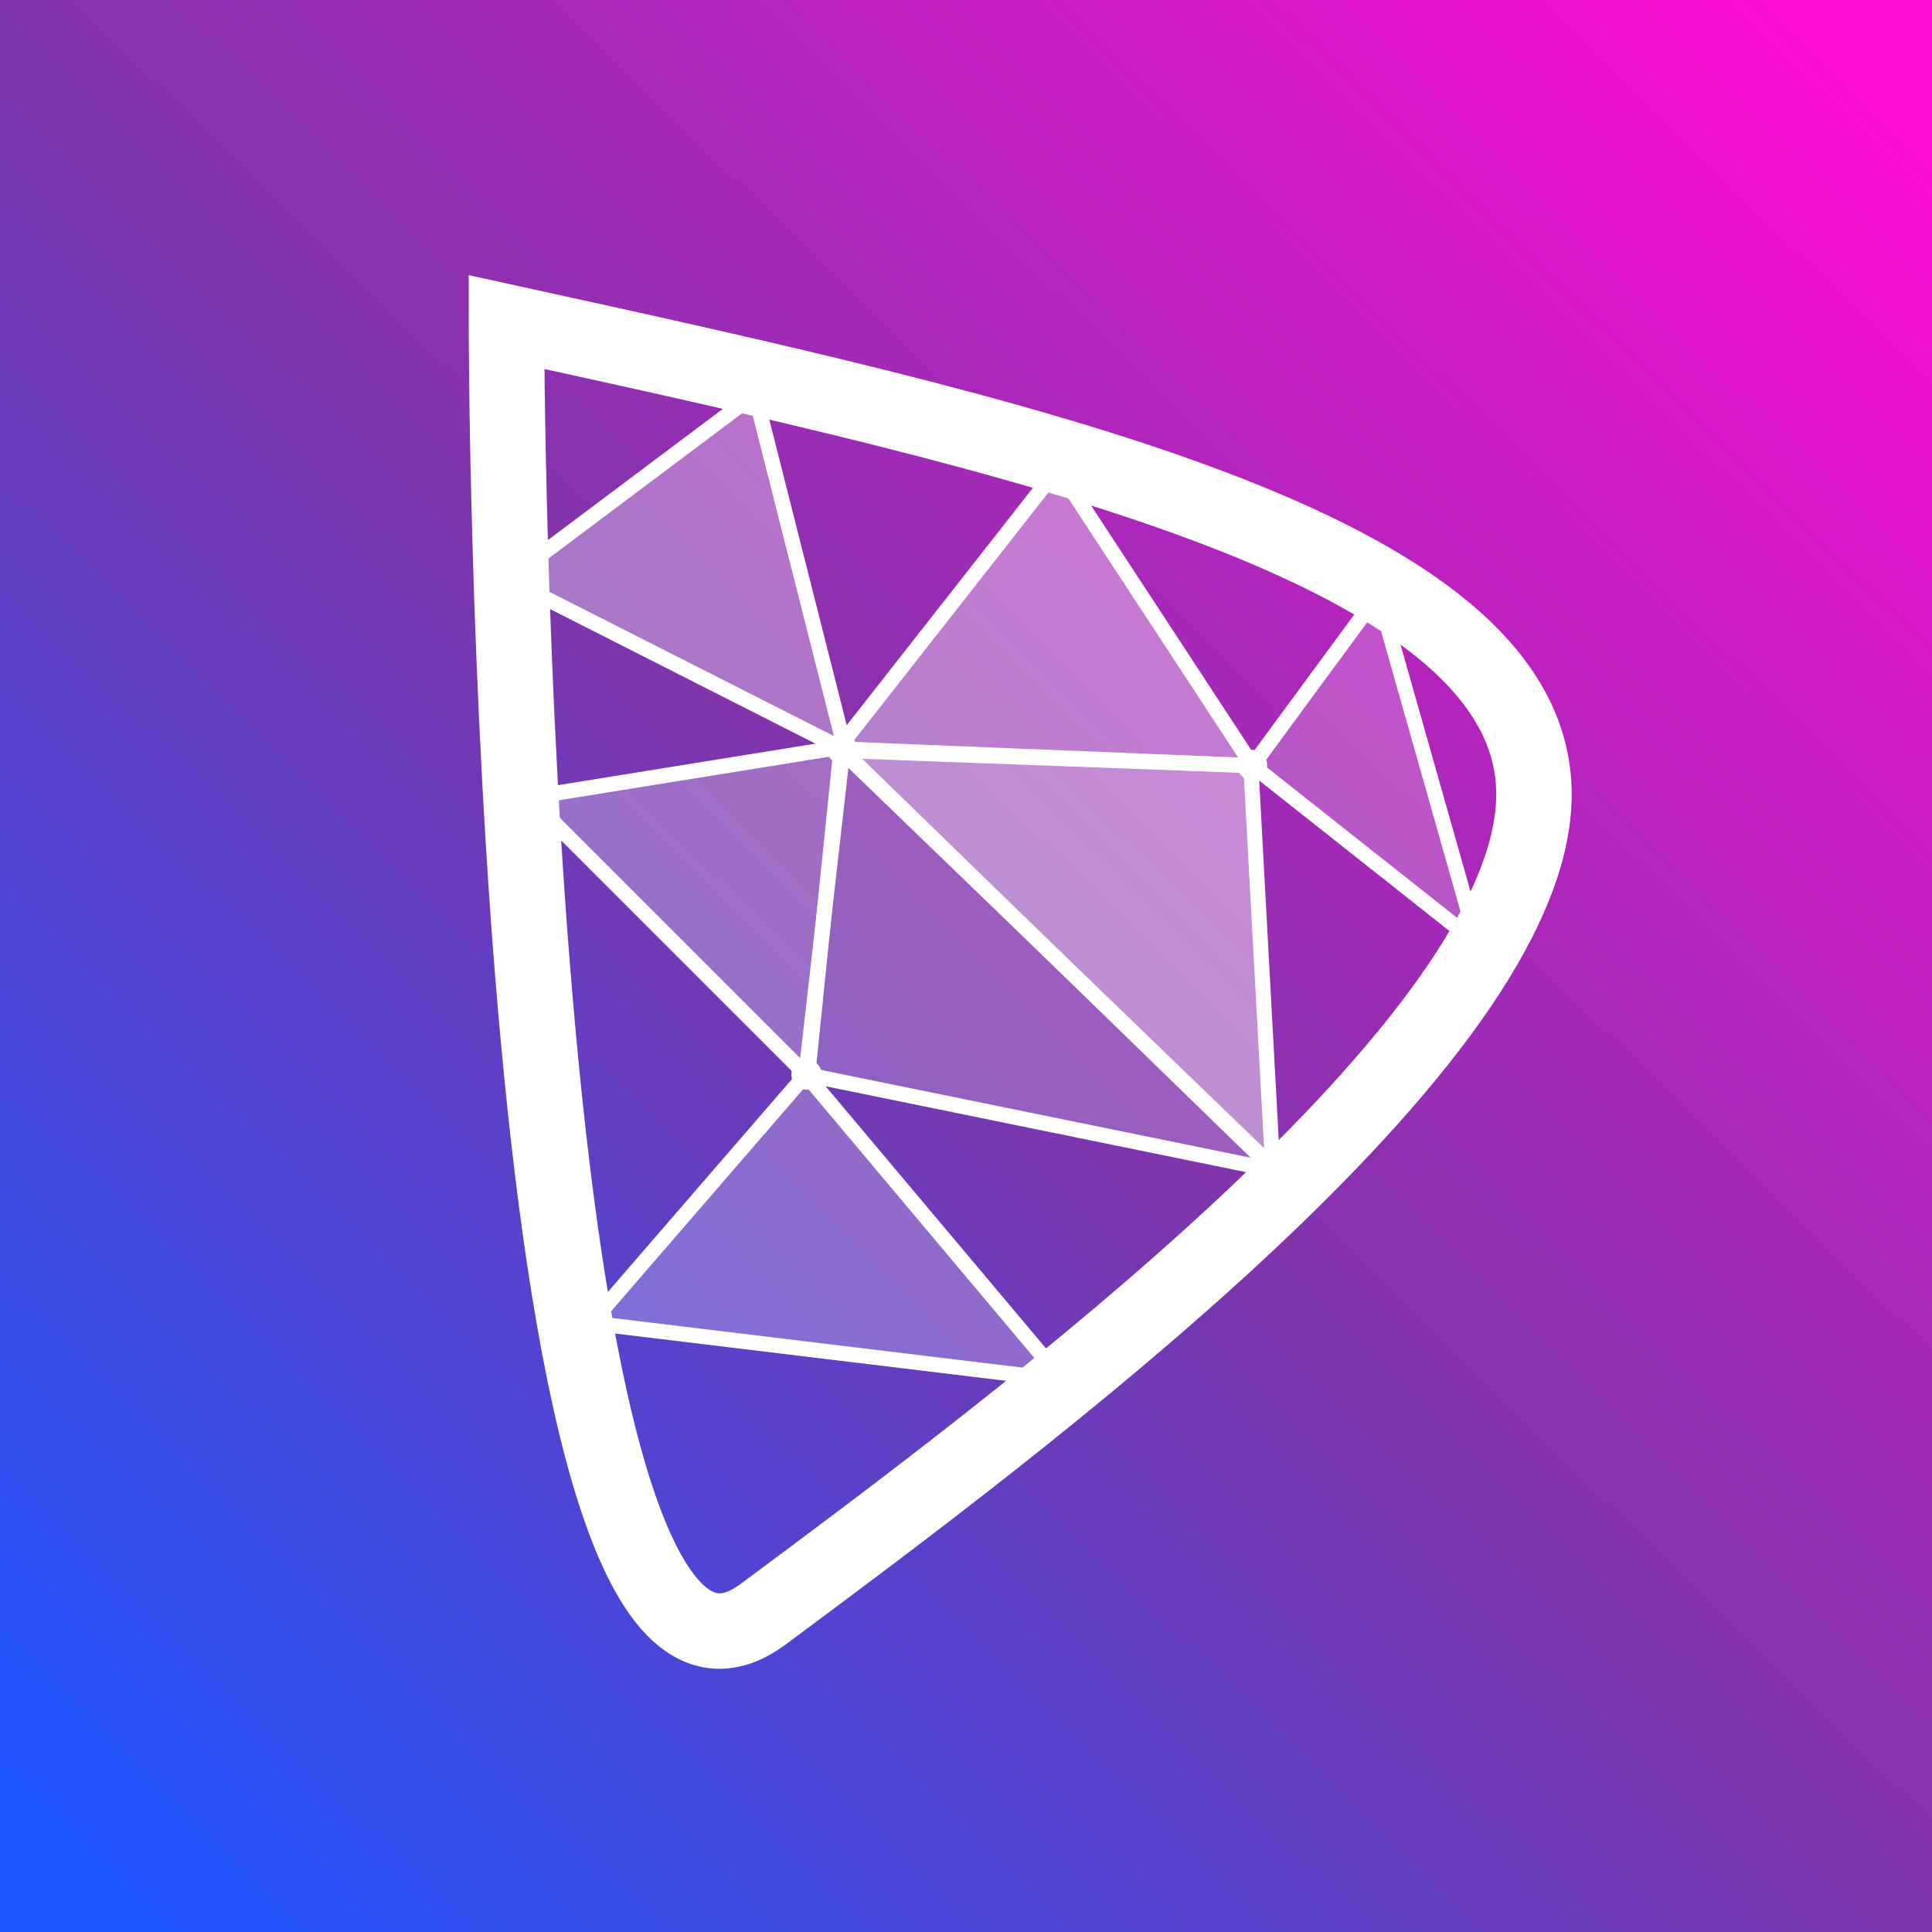
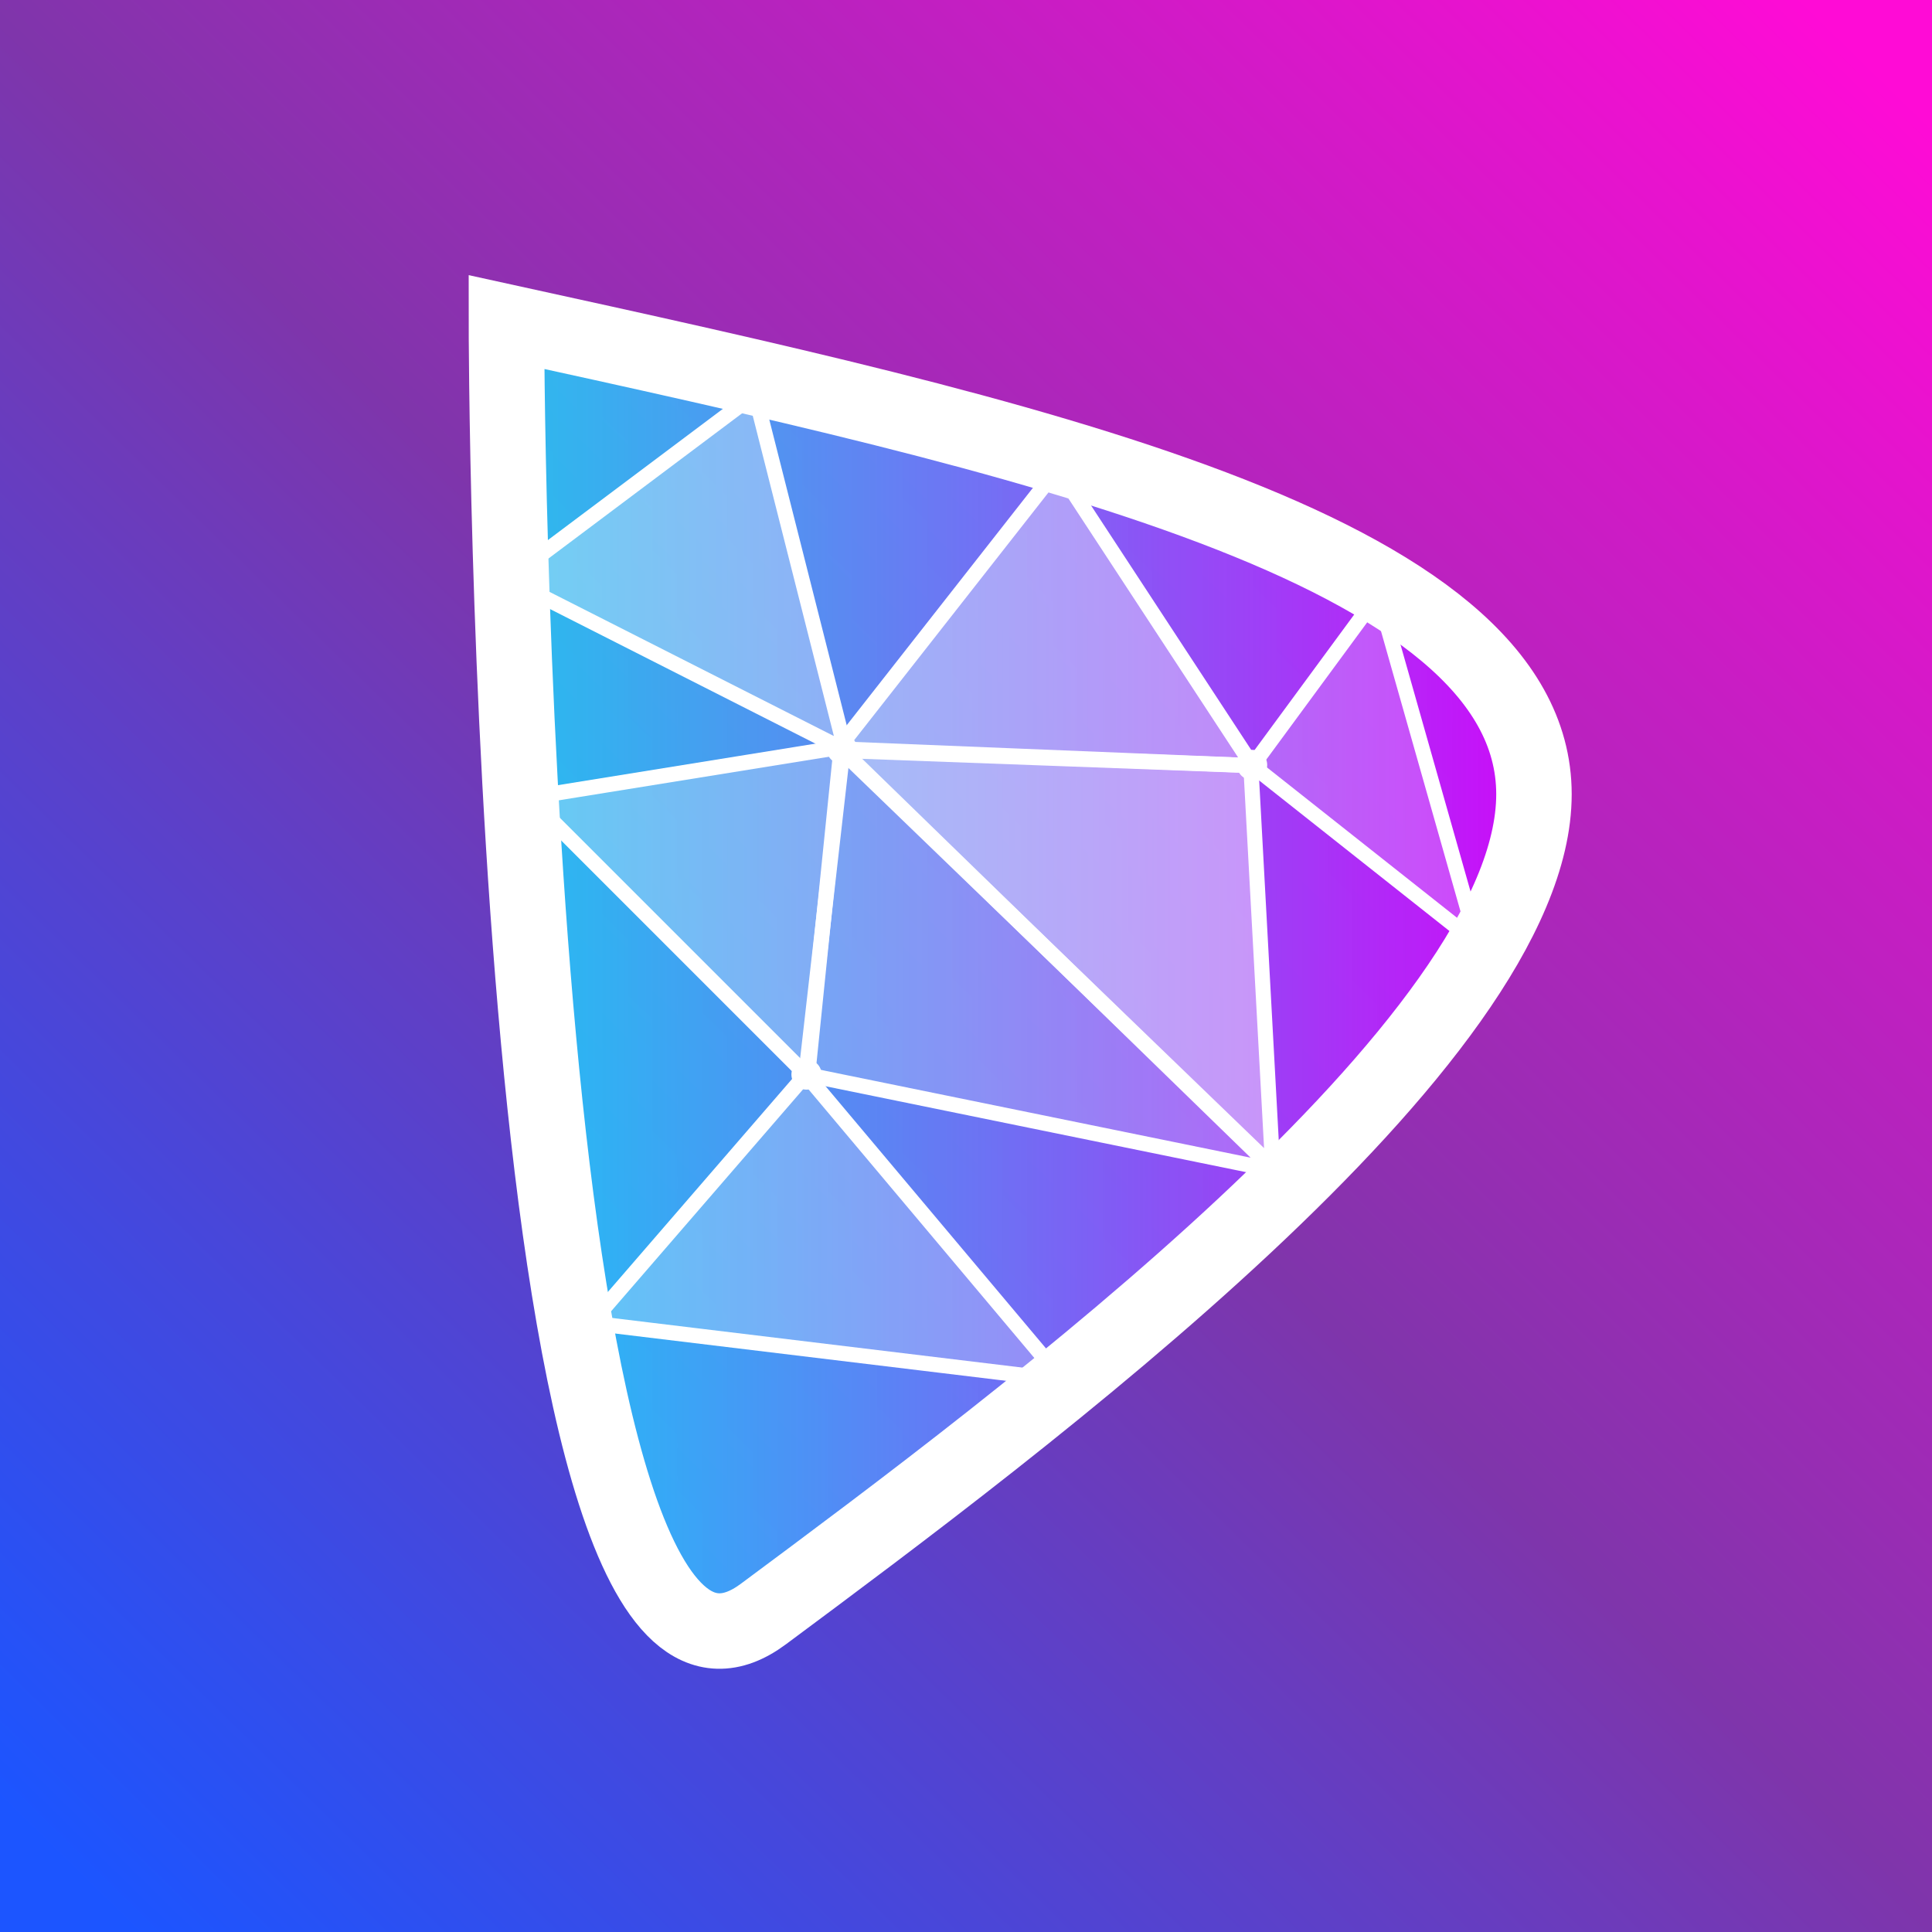
<svg xmlns="http://www.w3.org/2000/svg" xmlns:xlink="http://www.w3.org/1999/xlink" width="256mm" height="256mm" viewBox="0 0 256 256" version="1.1" id="svg5">
  <defs id="defs2">
+     <linearGradient id="linearGradient39361">
+       <stop style="stop-color:#0de8ff;stop-opacity:0.781;" offset="0" id="stop39357" />
+       <stop style="stop-color:#d600fc;stop-opacity:0.954;" offset="1" id="stop39359" />
+     </linearGradient>
    <linearGradient id="linearGradient2119">
      <stop style="stop-color:#1c55ff;stop-opacity:1;" offset="0" id="stop2115" />
      <stop style="stop-color:#7f35ab;stop-opacity:1;" offset="0.5" id="stop2123" />
      <stop style="stop-color:#ff0bd6;stop-opacity:1;" offset="1" id="stop2117" />
    </linearGradient>
    <linearGradient xlink:href="#linearGradient2119" id="linearGradient2121" x1="10.068" y1="248.814" x2="246.561" y2="7.186" gradientUnits="userSpaceOnUse" />
+     <linearGradient xlink:href="#linearGradient39361" id="linearGradient39367" x1="62.104" y1="128.79" x2="208.258" y2="128.79" gradientUnits="userSpaceOnUse" />
  </defs>
  <g id="layer1">
    <rect style="fill:url(#linearGradient2121);fill-opacity:1;stroke-width:0.265" id="rect61" width="256" height="256" x="-5.3875166e-08" y="-1.0775033e-07" ry="0" />
  </g>
  <g id="layer2">
-     <path style="fill:#000000;fill-opacity:0;stroke:#ffffff;stroke-width:10;stroke-miterlimit:4;stroke-dasharray:none;stroke-opacity:1" d="M 101.143,213.874 C 67.104,239.168 67.104,42.671 67.104,42.671 135.181,57.581 203.258,72.492 203.258,105.242 c -8.6e-4,32.75 -68.076,83.338 -102.115,108.632 z" id="path253" />
+     <path style="fill:url(#linearGradient39367);fill-opacity:1;stroke:#ffffff;stroke-width:10;stroke-miterlimit:4;stroke-dasharray:none;stroke-opacity:1" d="M 101.143,213.874 C 67.104,239.168 67.104,42.671 67.104,42.671 135.181,57.581 203.258,72.492 203.258,105.242 c -8.6e-4,32.75 -68.076,83.338 -102.115,108.632 z" id="path253" />
  </g>
  <g id="layer3">
    <path style="fill:#ffffff;fill-opacity:0.325;stroke:#ffffff;stroke-width:2;stroke-miterlimit:4;stroke-dasharray:none;stroke-opacity:1" d="M 67.328,76.767 112.004,99.419 100.049,52.227 Z" id="path4648" />
    <path style="fill:#ffffff;fill-opacity:0.275;stroke:#ffffff;stroke-width:2;stroke-miterlimit:4;stroke-dasharray:none;stroke-opacity:1" d="M 111.457,98.999 107.008,142.603 70.078,105.673 Z" id="path9299" />
    <path style="fill:#ffffff;fill-opacity:0.38;stroke:#ffffff;stroke-width:2;stroke-miterlimit:4;stroke-dasharray:none;stroke-opacity:1" d="m 111.012,99.221 29.143,-37.152 25.806,39.377 z" id="path9301" />
    <path style="fill:#ffffff;fill-opacity:0.447;stroke:#ffffff;stroke-width:2;stroke-miterlimit:4;stroke-dasharray:none;stroke-opacity:1" d="m 111.457,99.444 57.175,55.172 -2.892,-53.17 z" id="path9368" />
    <path style="fill:#ffffff;fill-opacity:0.207;stroke:#ffffff;stroke-width:2;stroke-miterlimit:4;stroke-dasharray:none;stroke-opacity:1" d="m 106.785,142.38 62.069,12.681 -57.175,-55.617 z" id="path9370" />
    <path style="fill:#ffffff;fill-opacity:0.244;stroke:#ffffff;stroke-width:2;stroke-miterlimit:4;stroke-dasharray:none;stroke-opacity:1" d="m 106.785,142.38 -28.476,32.925 62.514,7.564 z" id="path9372" />
    <path style="fill:#ffffff;fill-opacity:0.217;stroke:#ffffff;stroke-width:2;stroke-miterlimit:4;stroke-dasharray:none;stroke-opacity:1" d="M 165.962,101.446 195.773,125.028 182.647,78.754 Z" id="path9374" />
  </g>
  <g id="layer4">
    <circle style="fill:#ffffff;fill-opacity:1;stroke:none;stroke-width:4;stroke-miterlimit:4;stroke-dasharray:none;stroke-opacity:1" id="path27764" cx="106.869" cy="142.38" r="2.002" />
    <circle style="fill:#ffffff;fill-opacity:1;stroke:none;stroke-width:4;stroke-miterlimit:4;stroke-dasharray:none;stroke-opacity:1" id="circle28773" cx="111.541" cy="99.221" r="2.002" />
    <circle style="fill:#ffffff;fill-opacity:1;stroke:none;stroke-width:4;stroke-miterlimit:4;stroke-dasharray:none;stroke-opacity:1" id="circle29091" cx="165.908" cy="101.362" r="2.002" />
  </g>
</svg>
